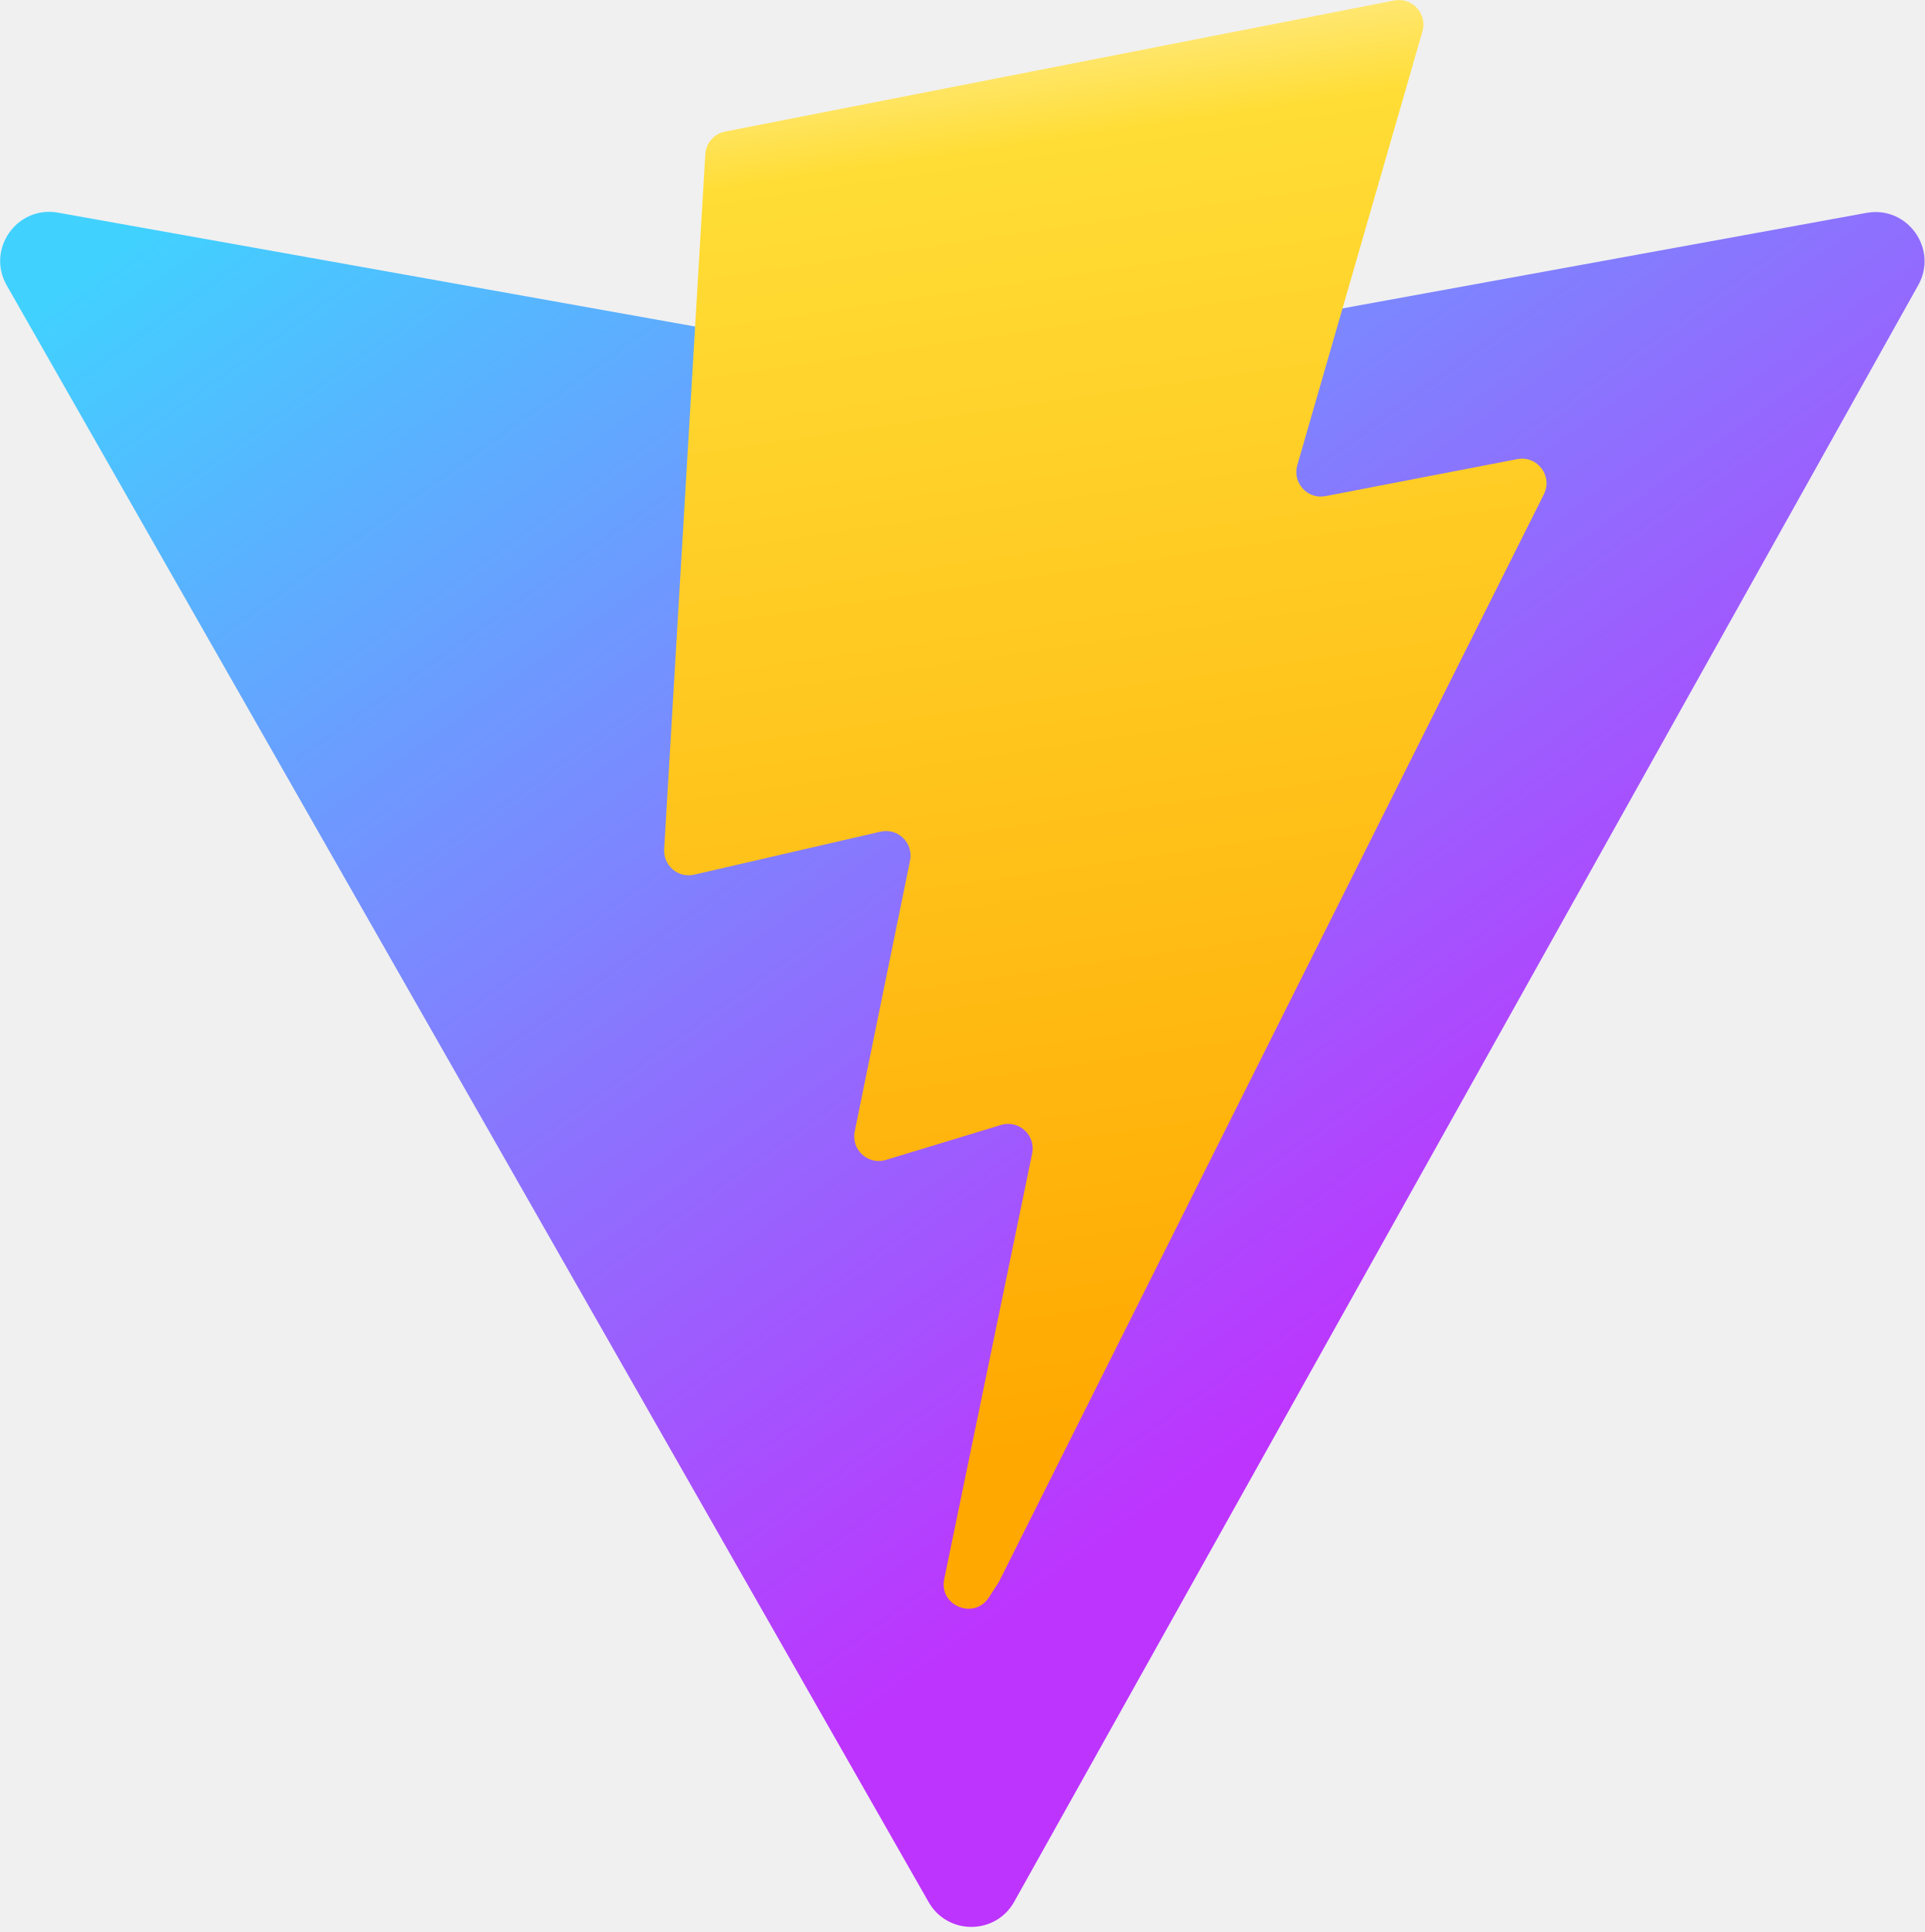
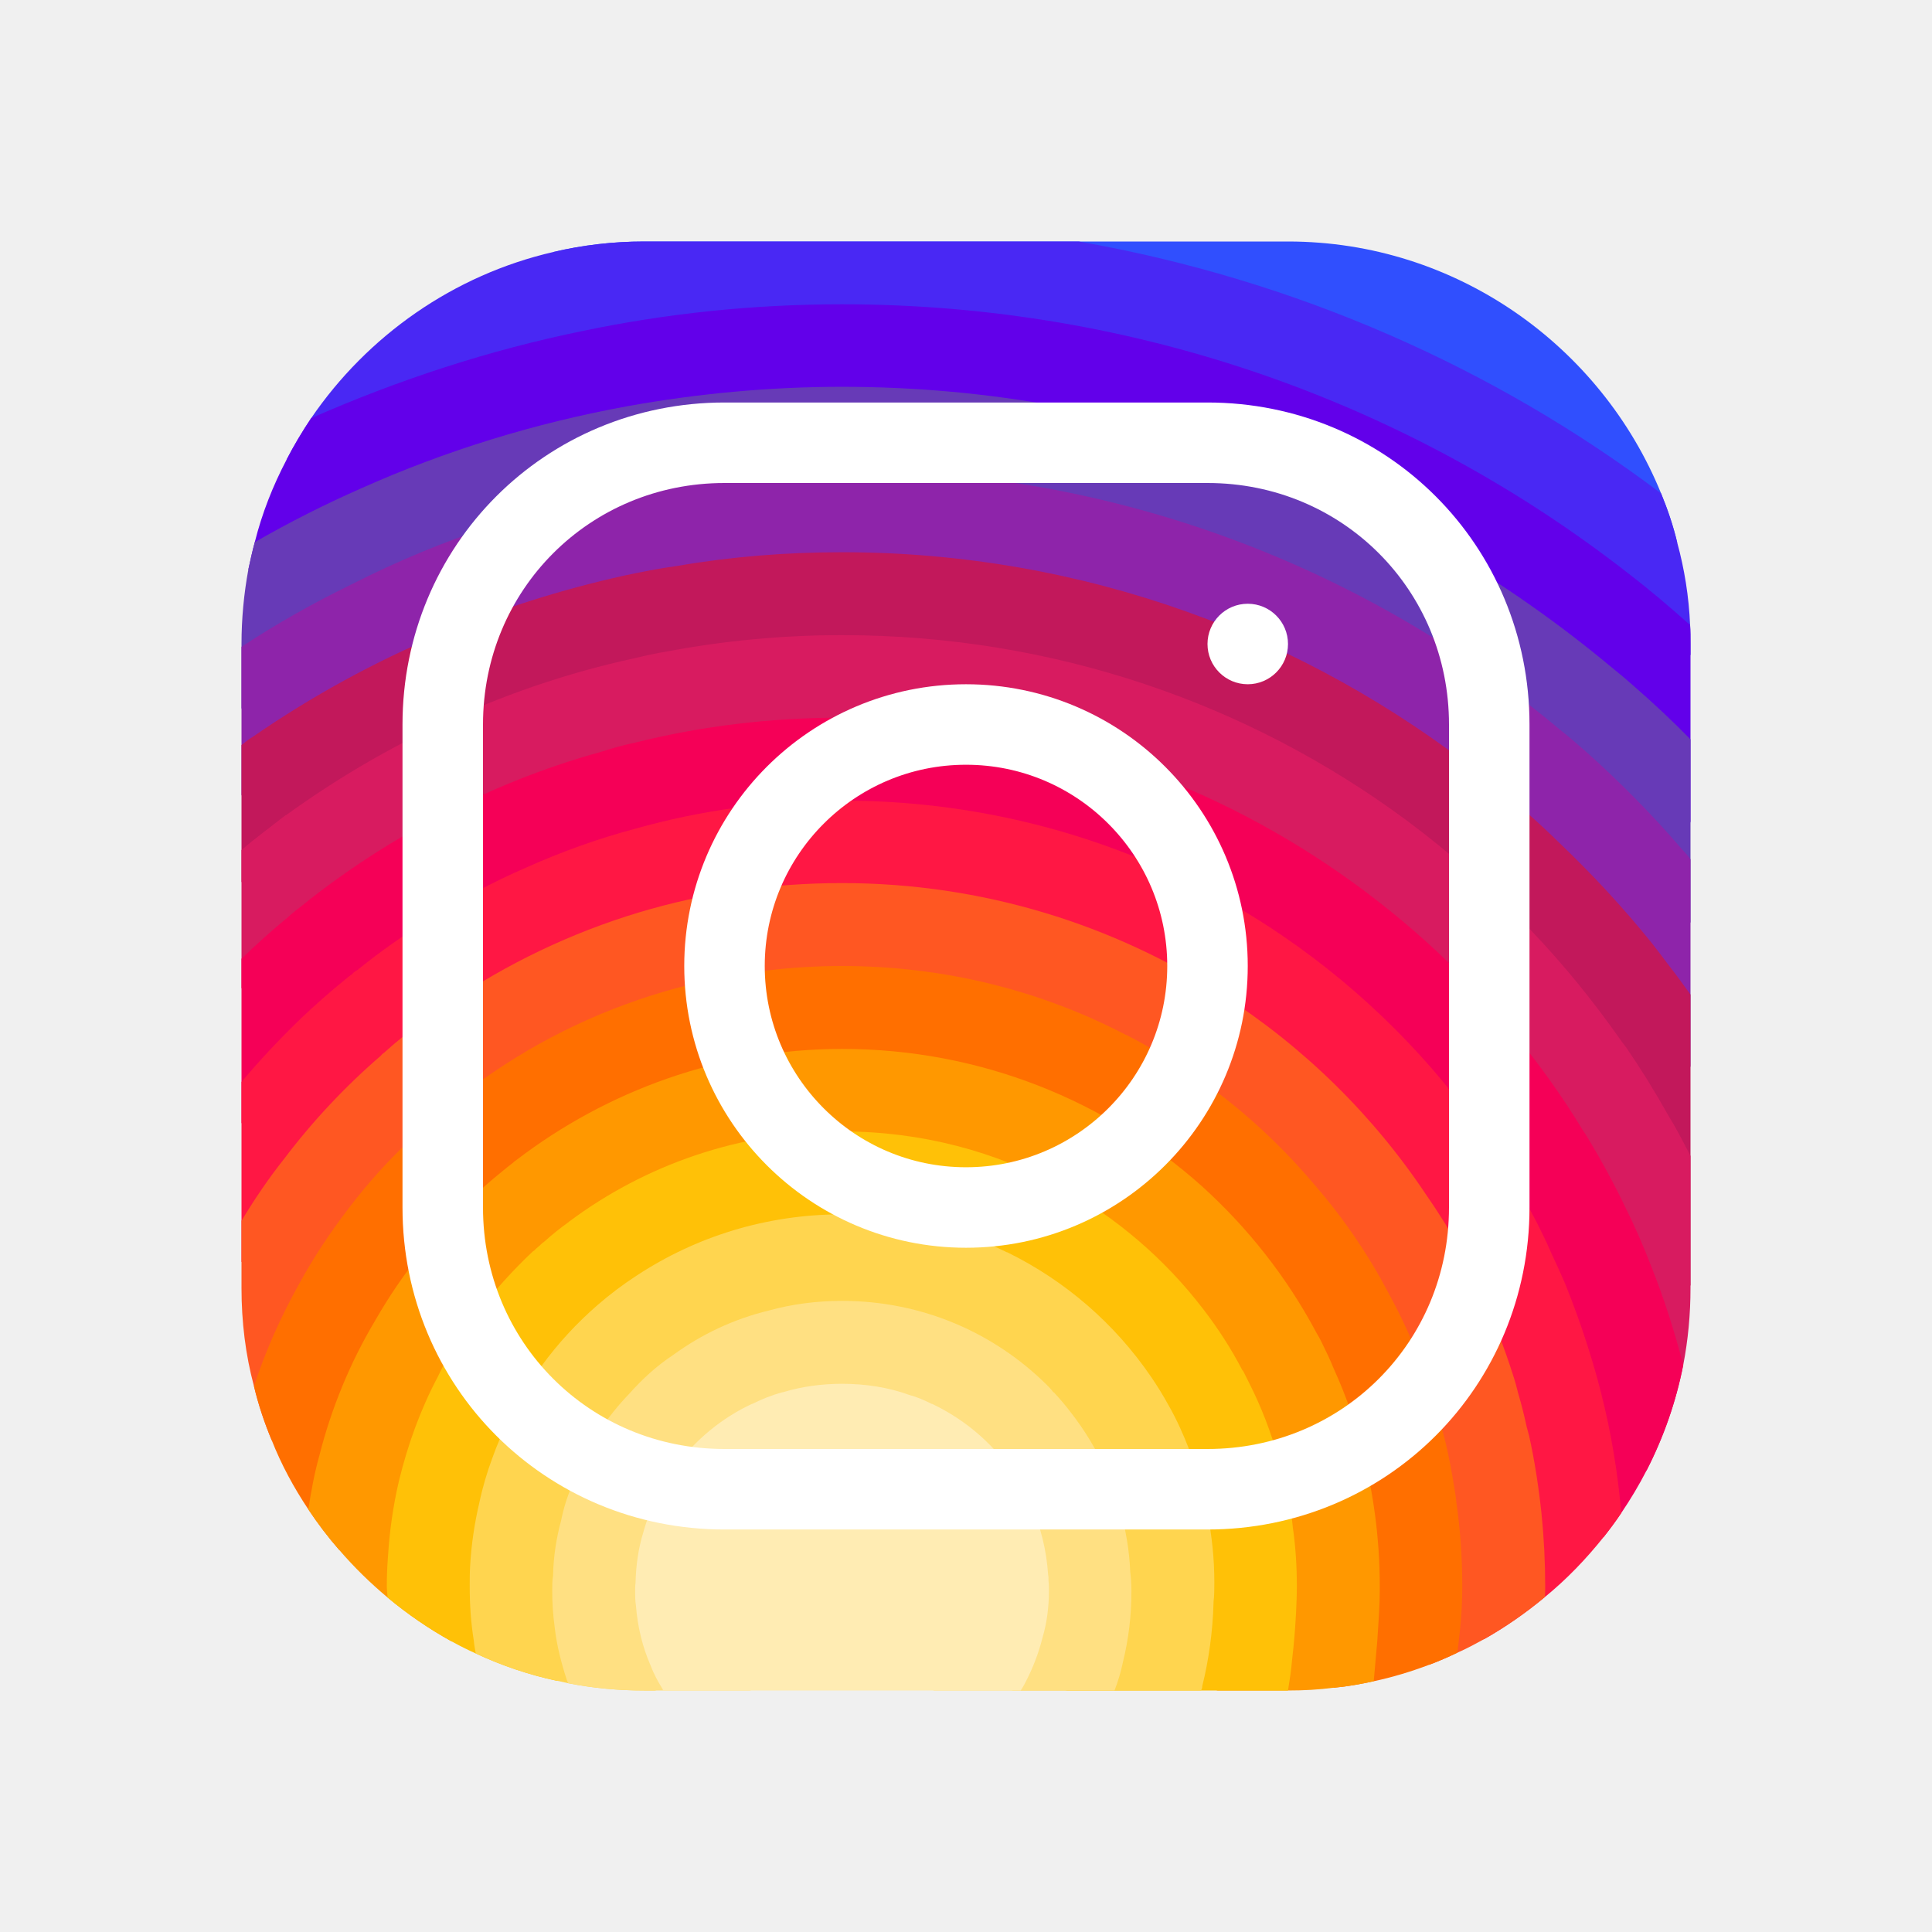
- <svg xmlns="http://www.w3.org/2000/svg" aria-hidden="true" role="img" class="iconify iconify--logos" width="31.88" height="32" preserveAspectRatio="xMidYMid meet" viewBox="0 0 256 257">
-   <defs>
-     <linearGradient id="IconifyId1813088fe1fbc01fb466" x1="-.828%" x2="57.636%" y1="7.652%" y2="78.411%">
-       <stop offset="0%" stop-color="#41D1FF" />
-       <stop offset="100%" stop-color="#BD34FE" />
-     </linearGradient>
-     <linearGradient id="IconifyId1813088fe1fbc01fb467" x1="43.376%" x2="50.316%" y1="2.242%" y2="89.03%">
-       <stop offset="0%" stop-color="#FFEA83" />
-       <stop offset="8.333%" stop-color="#FFDD35" />
-       <stop offset="100%" stop-color="#FFA800" />
-     </linearGradient>
-   </defs>
-   <path fill="url(#IconifyId1813088fe1fbc01fb466)" d="M255.153 37.938L134.897 252.976c-2.483 4.44-8.862 4.466-11.382.048L.875 37.958c-2.746-4.814 1.371-10.646 6.827-9.67l120.385 21.517a6.537 6.537 0 0 0 2.322-.004l117.867-21.483c5.438-.991 9.574 4.796 6.877 9.62Z" />
-   <path fill="url(#IconifyId1813088fe1fbc01fb467)" d="M185.432.063L96.44 17.501a3.268 3.268 0 0 0-2.634 3.014l-5.474 92.456a3.268 3.268 0 0 0 3.997 3.378l24.777-5.718c2.318-.535 4.413 1.507 3.936 3.838l-7.361 36.047c-.495 2.426 1.782 4.5 4.151 3.78l15.304-4.649c2.372-.72 4.652 1.36 4.15 3.788l-11.698 56.621c-.732 3.542 3.979 5.473 5.943 2.437l1.313-2.028l72.516-144.72c1.215-2.423-.88-5.186-3.54-4.672l-25.505 4.922c-2.396.462-4.435-1.77-3.759-4.114l16.646-57.705c.677-2.35-1.37-4.583-3.769-4.113Z" />
+ <svg xmlns="http://www.w3.org/2000/svg" x="0px" y="0px" width="100" height="100" viewBox="0 0 48 48" style="enable-background:new 0 0 48 48;; ">
+   <style type="text/css">	.st0{fill:#304FFE;}	.st1{fill:#4928F4;}	.st2{fill:#6200EA;}	.st3{fill:#673AB7;}	.st4{fill:#8E24AA;}	.st5{fill:#C2185B;}	.st6{fill:#D81B60;}	.st7{fill:#F50057;}	.st8{fill:#FF1744;}	.st9{fill:#FF5722;}	.st10{fill:#FF6F00;}	.st11{fill:#FF9800;}	.st12{fill:#FFC107;}	.st13{fill:#FFD54F;}	.st14{fill:#FFE082;}	.st15{fill:#FFECB3;}	.st16{fill:none;stroke:#FFFFFF;stroke-width:2;stroke-linecap:round;stroke-linejoin:round;stroke-miterlimit:10;}	.st17{fill:#FFFFFF;}</style>
+   <g id="Bottom_1_">
+     <path class="st0" d="M41.67,13.48c-0.4,0.26-0.97,0.5-1.21,0.77c-0.09,0.09-0.14,0.19-0.12,0.29v1.03l-0.3,1.01l-0.3,1l-0.33,1.1  l-0.68,2.25l-0.66,2.22l-0.5,1.67c0,0.26-0.01,0.52-0.03,0.77c-0.07,0.96-0.27,1.88-0.59,2.74c-0.19,0.53-0.42,1.04-0.7,1.52  c-0.1,0.19-0.22,0.38-0.34,0.56c-0.4,0.63-0.88,1.21-1.41,1.72c-0.41,0.41-0.86,0.79-1.35,1.11c0,0,0,0-0.01,0  c-0.08,0.07-0.17,0.13-0.27,0.18c-0.31,0.21-0.64,0.39-0.98,0.55c-0.23,0.12-0.46,0.22-0.7,0.31c-0.05,0.03-0.11,0.05-0.16,0.07  c-0.57,0.27-1.23,0.45-1.89,0.54c-0.04,0.01-0.07,0.01-0.11,0.02c-0.4,0.07-0.79,0.13-1.19,0.16c-0.18,0.02-0.37,0.03-0.55,0.03  l-0.71-0.04l-3.42-0.18c0-0.01-0.01,0-0.01,0l-1.72-0.09c-0.13,0-0.27,0-0.4-0.01c-0.54-0.02-1.06-0.08-1.58-0.19  c-0.01,0-0.01,0-0.01,0c-0.95-0.18-1.86-0.5-2.71-0.93c-0.47-0.24-0.93-0.51-1.36-0.82c-0.18-0.13-0.35-0.27-0.52-0.42  c-0.48-0.4-0.91-0.83-1.31-1.27c-0.06-0.06-0.11-0.12-0.16-0.18c-0.06-0.06-0.12-0.13-0.17-0.19c-0.38-0.48-0.7-0.97-0.96-1.49  c-0.24-0.46-0.43-0.95-0.58-1.49c-0.06-0.19-0.11-0.37-0.15-0.57c-0.01-0.01-0.02-0.03-0.02-0.05c-0.1-0.41-0.19-0.84-0.24-1.27  c-0.06-0.33-0.09-0.66-0.09-1c-0.02-0.13-0.02-0.27-0.02-0.4l1.91-2.95l1.87-2.88l0.85-1.31l0.77-1.18l0.26-0.41v-1.03  c0.02-0.23,0.03-0.47,0.02-0.69c-0.01-0.7-0.15-1.38-0.38-2.03c-0.22-0.69-0.53-1.34-0.85-1.94c-0.38-0.69-0.78-1.31-1.11-1.87  C14,7.4,13.66,6.73,13.75,6.26C14.47,6.09,15.23,6,16,6h16c4.18,0,7.78,2.6,9.27,6.26C41.43,12.65,41.57,13.06,41.67,13.48z" />
+     <path class="st1" d="M42,16v0.27l-1.38,0.8l-0.88,0.51l-0.97,0.56l-1.94,1.13l-1.9,1.1l-1.94,1.12l-0.77,0.45  c0,0.48-0.12,0.92-0.34,1.32c-0.31,0.58-0.83,1.06-1.49,1.47c-0.67,0.41-1.49,0.74-2.41,0.98c0,0,0-0.01-0.01,0  c-3.56,0.92-8.42,0.5-10.78-1.26c-0.66-0.49-1.12-1.09-1.32-1.78c-0.06-0.23-0.09-0.48-0.09-0.73v-7.19  c0.01-0.15-0.09-0.3-0.27-0.45c-0.54-0.43-1.81-0.84-3.23-1.25c-1.11-0.31-2.3-0.62-3.3-0.92c-0.79-0.24-1.46-0.48-1.86-0.71  c0.18-0.35,0.39-0.7,0.61-1.03c1.4-2.05,3.54-3.56,6.02-4.13C14.47,6.09,15.23,6,16,6h10.8c5.37,0.94,10.32,3.13,14.47,6.26  c0.16,0.39,0.3,0.8,0.4,1.22c0.18,0.66,0.29,1.34,0.32,2.05C42,15.68,42,15.84,42,16z" />
+     <path class="st2" d="M42,16v4.41l-0.22,0.68l-0.75,2.33l-0.78,2.4l-0.41,1.28l-0.38,1.19l-0.37,1.13l-0.36,1.12l-0.19,0.59  l-0.25,0.78c0,0.76-0.02,1.43-0.07,2c-0.01,0.06-0.02,0.12-0.02,0.18c-0.06,0.53-0.14,0.98-0.27,1.36  c-0.01,0.06-0.03,0.12-0.05,0.17c-0.26,0.72-0.65,1.18-1.23,1.48c-0.14,0.08-0.3,0.14-0.47,0.2c-0.53,0.18-1.2,0.27-2.02,0.32  c-0.6,0.04-1.29,0.05-2.07,0.05H31.4l-1.19-0.05L30,37.61l-2.17-0.09l-2.2-0.09l-7.25-0.3l-1.88-0.08h-0.26  c-0.78-0.01-1.45-0.06-2.03-0.14c-0.84-0.13-1.49-0.35-1.98-0.68c-0.7-0.45-1.11-1.11-1.35-2.03c-0.06-0.22-0.11-0.45-0.14-0.7  c-0.1-0.58-0.15-1.25-0.18-2c0-0.15,0-0.3-0.01-0.46c-0.01-0.01,0-0.01,0-0.01v-0.58c-0.01-0.29-0.01-0.59-0.01-0.9l0.05-1.61  l0.03-1.15l0.04-1.34v-0.19l0.07-2.46l0.07-2.46l0.07-2.31l0.06-2.27l0.02-0.6c0-0.31-1.05-0.49-2.22-0.64  c-0.93-0.12-1.95-0.23-2.56-0.37c0.05-0.23,0.1-0.46,0.16-0.68c0.18-0.72,0.45-1.4,0.79-2.05c0.18-0.35,0.39-0.7,0.61-1.03  c2.16-0.95,4.41-1.69,6.76-2.17c2.06-0.43,4.21-0.66,6.43-0.66c7.36,0,14.16,2.49,19.54,6.69c0.52,0.4,1.03,0.83,1.53,1.28  C42,15.68,42,15.84,42,16z" />
+     <path class="st3" d="M42,18.37v4.54l-0.55,1.06l-1.05,2.05l-0.56,1.08l-0.51,0.99l-0.22,0.43c0,0.31,0,0.61-0.02,0.9  c0,0.43-0.02,0.84-0.05,1.22c-0.04,0.45-0.1,0.86-0.16,1.24c-0.15,0.79-0.36,1.47-0.66,2.03c-0.04,0.07-0.08,0.14-0.12,0.2  c-0.11,0.18-0.24,0.35-0.38,0.51c-0.18,0.22-0.38,0.41-0.61,0.57c-0.34,0.26-0.74,0.47-1.2,0.63c-0.57,0.21-1.23,0.35-2.01,0.43  c-0.51,0.05-1.07,0.08-1.68,0.08l-0.42,0.02l-2.08,0.12h-0.01L27.5,36.6l-2.25,0.13l-3.1,0.18l-3.77,0.22l-0.55,0.03  c-0.51,0-0.99-0.03-1.45-0.09c-0.05-0.01-0.09-0.02-0.14-0.02c-0.68-0.11-1.3-0.29-1.86-0.54c-0.68-0.3-1.27-0.7-1.77-1.18  c-0.44-0.43-0.82-0.92-1.13-1.47c-0.07-0.13-0.14-0.25-0.2-0.39c-0.3-0.59-0.54-1.25-0.72-1.97c-0.03-0.12-0.06-0.25-0.08-0.38  c-0.06-0.23-0.11-0.47-0.14-0.72c-0.11-0.64-0.17-1.32-0.2-2.03v-0.01c-0.01-0.29-0.02-0.57-0.02-0.87l-0.49-1.17l-0.07-0.18  L9.5,25.99L8.75,24.2l-0.12-0.29l-0.72-1.73l-0.8-1.93c0,0,0,0-0.01,0L6.29,18.3L6,17.59V16c0-0.63,0.06-1.25,0.17-1.85  c0.05-0.23,0.1-0.46,0.16-0.68c0.85-0.49,1.74-0.94,2.65-1.34c2.08-0.93,4.31-1.62,6.62-2.04c1.72-0.31,3.51-0.48,5.32-0.48  c7.31,0,13.94,2.65,19.12,6.97c0.2,0.16,0.39,0.32,0.58,0.49C41.09,17.48,41.55,17.91,42,18.37z" />
+     <path class="st4" d="M42,21.35v5.14l-0.57,1.19l-1.08,2.25l-0.01,0.03c0,0.43-0.02,0.82-0.05,1.17c-0.1,1.15-0.38,1.88-0.84,2.33  c-0.33,0.34-0.74,0.53-1.25,0.63c-0.03,0.01-0.07,0.01-0.1,0.02c-0.16,0.03-0.33,0.05-0.51,0.05c-0.62,0.06-1.35,0.02-2.19-0.04  c-0.09,0-0.19-0.01-0.29-0.02c-0.61-0.04-1.26-0.08-1.98-0.11c-0.39-0.01-0.8-0.02-1.22-0.02h-0.02l-1.01,0.08h-0.01l-2.27,0.16  l-2.59,0.2l-0.38,0.03l-3.03,0.22l-1.57,0.12l-1.55,0.11c-0.27,0-0.53,0-0.79-0.01c0,0-0.01-0.01-0.01,0  c-1.13-0.02-2.14-0.09-3.04-0.26c-0.83-0.14-1.56-0.36-2.18-0.69c-0.64-0.31-1.17-0.75-1.6-1.31c-0.41-0.55-0.71-1.24-0.9-2.07  c0-0.01,0-0.01,0-0.01c-0.14-0.67-0.22-1.45-0.22-2.33l-0.15-0.27L9.7,26.35l-0.13-0.22L9.5,25.99l-0.93-1.65l-0.46-0.83  l-0.58-1.03l-1-1.79L6,19.75v-3.68c0.88-0.58,1.79-1.09,2.73-1.55c1.14-0.58,2.32-1.07,3.55-1.47c1.34-0.44,2.74-0.79,4.17-1.02  c1.45-0.24,2.94-0.36,4.47-0.36c6.8,0,13.04,2.43,17.85,6.47c0.22,0.17,0.43,0.36,0.64,0.54c0.84,0.75,1.64,1.56,2.37,2.41  C41.86,21.18,41.94,21.26,42,21.35z" />
+     <path class="st5" d="M42,24.71v7.23c-0.24-0.14-0.57-0.31-0.98-0.49c-0.22-0.11-0.47-0.22-0.73-0.32  c-0.38-0.17-0.79-0.33-1.25-0.49c-0.1-0.04-0.2-0.07-0.31-0.1c-0.18-0.07-0.37-0.13-0.56-0.19c-0.59-0.18-1.24-0.35-1.92-0.5  c-0.26-0.05-0.53-0.1-0.8-0.14c-0.87-0.15-1.8-0.24-2.77-0.25c-0.08-0.01-0.17-0.01-0.25-0.01l-2.57,0.02l-3.5,0.02h-0.01  l-7.49,0.06c-2.38,0-3.84,0.57-4.72,0.8c0,0-0.01,0-0.01,0.01c-0.93,0.24-1.22,0.09-1.3-1.54c-0.02-0.45-0.03-1.03-0.03-1.74  l-0.56-0.43l-0.98-0.74l-0.6-0.46l-0.12-0.09L8.88,24.1l-0.25-0.19l-0.52-0.4l-0.96-0.72L6,21.91v-3.4  c0.1-0.08,0.19-0.15,0.29-0.21c1.45-1,3-1.85,4.64-2.54c1.46-0.62,3-1.11,4.58-1.46c0.43-0.09,0.87-0.18,1.32-0.24  c1.33-0.23,2.7-0.34,4.09-0.34c6.01,0,11.53,2.09,15.91,5.55c0.66,0.52,1.3,1.07,1.9,1.66c0.82,0.78,1.59,1.61,2.3,2.49  c0.14,0.18,0.28,0.36,0.42,0.55C41.64,24.21,41.82,24.46,42,24.71z" />
+     <path class="st6" d="M42,28.72V32c0,0.65-0.06,1.29-0.18,1.91c-0.18,0.92-0.49,1.8-0.91,2.62c-0.22,0.05-0.47,0.05-0.75,0.01  c-0.63-0.11-1.37-0.44-2.17-0.87c-0.04-0.01-0.08-0.03-0.11-0.05c-0.25-0.13-0.51-0.27-0.77-0.43c-0.53-0.29-1.09-0.61-1.65-0.91  c-0.12-0.06-0.24-0.12-0.35-0.18c-0.64-0.33-1.3-0.63-1.96-0.86c0,0,0,0-0.01,0c-0.14-0.05-0.29-0.1-0.44-0.14  c-0.57-0.16-1.15-0.26-1.71-0.26l-1.1-0.32l-4.87-1.41c0,0,0,0-0.01,0l-2.99-0.87h-0.01l-1.3-0.38c-3.76,0-6.07,1.6-7.19,0.99  c-0.44-0.23-0.7-0.81-0.79-1.95c-0.03-0.32-0.04-0.68-0.04-1.1l-1.17-0.57l-0.05-0.02h-0.01l-0.84-0.42L9.7,26.35l-0.07-0.03  l-0.17-0.09L7.5,25.28L6,24.55v-3.43c0.17-0.15,0.35-0.29,0.53-0.43c0.19-0.15,0.38-0.29,0.57-0.44c0.01,0,0.01,0,0.01,0  c1.18-0.85,2.43-1.6,3.76-2.22c1.55-0.74,3.2-1.31,4.91-1.68c0.25-0.06,0.51-0.12,0.77-0.16c1.42-0.27,2.88-0.41,4.37-0.41  c5.27,0,10.11,1.71,14.01,4.59c1.13,0.84,2.18,1.77,3.14,2.78c0.79,0.83,1.52,1.73,2.18,2.67c0.05,0.07,0.1,0.14,0.15,0.2  c0.37,0.54,0.71,1.09,1.03,1.66C41.64,28.02,41.82,28.37,42,28.72z" />
+     <path class="st7" d="M41.82,33.91c-0.18,0.92-0.49,1.8-0.91,2.62c-0.19,0.37-0.4,0.72-0.63,1.06c-0.14,0.21-0.29,0.41-0.44,0.6  c-0.36-0.14-0.89-0.34-1.54-0.56c0,0,0,0,0-0.01c-0.49-0.17-1.05-0.35-1.65-0.52c-0.17-0.05-0.34-0.1-0.52-0.15  c-0.71-0.19-1.45-0.36-2.17-0.46c-0.6-0.1-1.19-0.16-1.74-0.16l-0.46-0.13h-0.01l-2.42-0.7l-1.49-0.43l-1.66-0.48h-0.01l-0.54-0.15  l-6.53-1.88l-1.88-0.54l-1.4-0.33l-2.28-0.54l-0.28-0.07c0,0,0,0-0.01,0l-2.29-0.53c0-0.01,0-0.01,0-0.01l-0.41-0.09l-0.21-0.05  l-1.67-0.39l-0.19-0.05l-1.42-1.17L6,27.9v-4.08c0.37-0.36,0.75-0.7,1.15-1.03c0.12-0.11,0.25-0.21,0.38-0.31  c0.12-0.1,0.25-0.2,0.38-0.3c0.91-0.69,1.87-1.31,2.89-1.84c1.3-0.7,2.68-1.26,4.13-1.66c0.28-0.09,0.56-0.17,0.85-0.23  c1.64-0.41,3.36-0.62,5.14-0.62c4.47,0,8.63,1.35,12.07,3.66c1.71,1.15,3.25,2.53,4.55,4.1c0.66,0.79,1.26,1.62,1.79,2.5  c0.05,0.07,0.09,0.13,0.13,0.2c0.32,0.53,0.62,1.08,0.89,1.64c0.25,0.5,0.47,1,0.67,1.52C41.34,32.25,41.6,33.07,41.82,33.91z" />
+     <path class="st8" d="M40.28,37.59c-0.14,0.21-0.29,0.41-0.44,0.6c-0.44,0.55-0.92,1.05-1.46,1.49c-0.47,0.39-0.97,0.74-1.5,1.04  c-0.2-0.05-0.4-0.11-0.61-0.19c-0.66-0.23-1.35-0.61-1.99-1.01c-0.96-0.61-1.79-1.27-2.16-1.57c-0.14-0.12-0.21-0.18-0.21-0.18  l-1.7-0.15L30,37.6l-2.2-0.19l-2.28-0.2l-3.37-0.3l-5.34-0.47l-0.02-0.01l-1.88-0.91l-1.9-0.92l-1.53-0.74l-0.33-0.16l-0.41-0.2  l-1.42-0.69L7.43,31.9l-0.59-0.29L6,31.35v-4.47c0.47-0.56,0.97-1.09,1.5-1.6c0.34-0.32,0.7-0.64,1.07-0.94  c0.06-0.05,0.12-0.1,0.18-0.14c0.04-0.05,0.09-0.08,0.13-0.1c0.59-0.48,1.21-0.91,1.85-1.3c0.74-0.47,1.52-0.89,2.33-1.24  c0.87-0.39,1.78-0.72,2.72-0.97c1.63-0.46,3.36-0.7,5.14-0.7c4.08,0,7.85,1.24,10.96,3.37c1.99,1.36,3.71,3.08,5.07,5.07  c0.45,0.64,0.85,1.32,1.22,2.02c0.13,0.26,0.26,0.52,0.37,0.78c0.12,0.25,0.23,0.5,0.34,0.75c0.21,0.52,0.4,1.04,0.57,1.58  c0.32,1,0.56,2.02,0.71,3.08C40.21,36.89,40.25,37.24,40.28,37.59z" />
+     <path class="st9" d="M38.39,39.42c0,0.08,0,0.17-0.01,0.26c-0.47,0.39-0.97,0.74-1.5,1.04c-0.22,0.12-0.44,0.24-0.67,0.34  c-0.23,0.11-0.46,0.21-0.7,0.3c-0.34-0.18-0.8-0.4-1.29-0.61c-0.69-0.31-1.44-0.59-2.02-0.68c-0.14-0.03-0.27-0.04-0.39-0.04  l-1.64-0.21h-0.02l-2.04-0.27l-2.06-0.27l-0.96-0.12l-7.56-0.98c-0.49,0-1.01-0.03-1.55-0.1c-0.66-0.06-1.35-0.16-2.04-0.3  c-0.68-0.12-1.37-0.28-2.03-0.45c-0.69-0.16-1.37-0.35-2-0.53c-0.73-0.22-1.41-0.43-1.98-0.62c-0.47-0.15-0.87-0.29-1.18-0.4  c-0.18-0.43-0.33-0.88-0.44-1.34C6.1,33.66,6,32.84,6,32v-1.67c0.32-0.53,0.67-1.05,1.06-1.54c0.71-0.94,1.52-1.8,2.4-2.56  c0.03-0.04,0.07-0.07,0.1-0.09l0.01-0.01c0.31-0.28,0.63-0.53,0.97-0.77c0.04-0.04,0.08-0.07,0.12-0.1  c0.16-0.12,0.33-0.24,0.51-0.35c1.43-0.97,3.01-1.73,4.7-2.24c1.6-0.48,3.29-0.73,5.05-0.73c3.49,0,6.75,1.03,9.47,2.79  c2.01,1.29,3.74,2.99,5.06,4.98c0.16,0.23,0.31,0.46,0.46,0.7c0.69,1.17,1.26,2.43,1.68,3.75c0.05,0.15,0.09,0.3,0.13,0.46  c0.08,0.27,0.15,0.55,0.21,0.83c0.02,0.07,0.04,0.14,0.06,0.22c0.14,0.63,0.24,1.29,0.31,1.95c0,0.01,0,0.01,0,0.01  C38.36,38.22,38.39,38.82,38.39,39.42z" />
+     <path class="st10" d="M36.33,39.42c0,0.35-0.02,0.73-0.06,1.11c-0.02,0.18-0.04,0.36-0.06,0.53c-0.23,0.11-0.46,0.21-0.7,0.3  c-0.45,0.17-0.91,0.31-1.38,0.41c-0.32,0.07-0.65,0.13-0.98,0.16h-0.01c-0.31-0.19-0.67-0.42-1.04-0.68  c-0.67-0.47-1.37-1-1.93-1.43c-0.01-0.01-0.01-0.01-0.02-0.02c-0.59-0.45-1.01-0.79-1.01-0.79l-1.06,0.04l-2.04,0.07l-0.95,0.04  l-3.82,0.14l-3.23,0.12c-0.21,0.01-0.46,0.01-0.77,0h-0.01c-0.42-0.01-0.92-0.04-1.47-0.09c-0.64-0.05-1.34-0.11-2.05-0.18  c-0.69-0.08-1.39-0.16-2.06-0.24c-0.74-0.08-1.44-0.17-2.04-0.25c-0.47-0.06-0.88-0.11-1.21-0.15c-0.28-0.32-0.53-0.65-0.77-1.01  c-0.36-0.54-0.67-1.11-0.91-1.72c-0.18-0.43-0.33-0.88-0.44-1.34c0.29-0.89,0.67-1.73,1.12-2.54c0.36-0.66,0.78-1.29,1.24-1.89  c0.45-0.59,0.94-1.14,1.47-1.64v-0.01c0.15-0.15,0.3-0.29,0.45-0.42c0.28-0.26,0.57-0.5,0.87-0.73h0.01  c0.01-0.02,0.02-0.02,0.03-0.03c0.24-0.19,0.49-0.36,0.74-0.53c1.48-1.01,3.15-1.76,4.95-2.2c1.19-0.29,2.44-0.45,3.73-0.45  c2.54,0,4.94,0.61,7.05,1.71h0.01c1.81,0.93,3.41,2.21,4.7,3.75c0.71,0.82,1.32,1.72,1.82,2.67c0.35,0.64,0.65,1.31,0.9,1.99  c0.02,0.06,0.04,0.11,0.06,0.16c0.17,0.5,0.32,1.02,0.45,1.54c0.09,0.37,0.16,0.75,0.22,1.13c0.02,0.12,0.04,0.23,0.05,0.35  C36.28,37.99,36.33,38.7,36.33,39.42z" />
+     <path class="st11" d="M34.28,39.42v0.1c0,0.34-0.03,0.77-0.06,1.23c-0.03,0.34-0.06,0.69-0.09,1.02c-0.32,0.07-0.65,0.13-0.98,0.16  h-0.01C32.76,41.98,32.39,42,32,42h-1.75l-0.38-0.11l-1.97-0.6l-2-0.6l-4.63-1.39l-2-0.6c0,0-0.83,0.33-2,0.72h-0.01  c-0.45,0.15-0.94,0.31-1.46,0.47c-0.65,0.19-1.34,0.38-2.02,0.53c-0.7,0.16-1.39,0.28-2.01,0.33c-0.19,0.02-0.38,0.03-0.55,0.03  c-0.56-0.31-1.1-0.68-1.59-1.09c-0.43-0.36-0.83-0.75-1.2-1.18c-0.28-0.32-0.53-0.65-0.77-1.01c0.07-0.45,0.15-0.89,0.27-1.32  c0.3-1.19,0.77-2.33,1.39-3.37c0.34-0.59,0.72-1.16,1.16-1.69c0.01-0.03,0.04-0.06,0.07-0.08c-0.01-0.01,0-0.01,0-0.01  c0.13-0.17,0.27-0.33,0.41-0.48c0-0.01,0-0.01,0-0.01c0.41-0.44,0.83-0.86,1.29-1.25c0.16-0.13,0.31-0.26,0.48-0.39  c0.03-0.03,0.06-0.05,0.1-0.08c2.25-1.72,5.06-2.76,8.09-2.76c3.44,0,6.57,1.29,8.94,3.41c1.14,1.03,2.11,2.26,2.84,3.63  c0.06,0.1,0.12,0.21,0.17,0.32c0.09,0.18,0.18,0.37,0.26,0.57c0.33,0.72,0.59,1.48,0.77,2.26c0.02,0.08,0.04,0.16,0.06,0.24  c0.08,0.37,0.15,0.75,0.2,1.13C34.24,38.21,34.28,38.81,34.28,39.42z" />
+     <path class="st12" d="M32.22,39.42c0,0.2-0.01,0.42-0.02,0.65c-0.02,0.37-0.05,0.77-0.1,1.18c-0.02,0.25-0.06,0.5-0.1,0.75h-5.48  l-1.06-0.17l-4.14-0.66l-0.59-0.09l-1.35-0.22c-0.59,0-1.87,0.26-3.22,0.51c-0.71,0.13-1.43,0.27-2.08,0.36  c-0.08,0.01-0.16,0.02-0.23,0.03h-0.01c-0.7-0.15-1.38-0.38-2.02-0.68c-0.2-0.09-0.4-0.19-0.6-0.3c-0.56-0.31-1.1-0.68-1.59-1.09  c-0.01-0.12-0.02-0.22-0.02-0.27c0-0.26,0.01-0.51,0.03-0.76c0.04-0.64,0.13-1.26,0.27-1.86c0.22-0.91,0.54-1.79,0.97-2.6  c0.08-0.17,0.17-0.34,0.27-0.5c0.04-0.08,0.09-0.15,0.13-0.23c0.18-0.29,0.38-0.57,0.58-0.85c0.42-0.55,0.89-1.07,1.39-1.54  c0.01,0,0.01,0,0.01,0c0.04-0.04,0.08-0.08,0.12-0.11c0.05-0.04,0.09-0.09,0.14-0.12c0.2-0.18,0.4-0.34,0.61-0.49  c0-0.01,0.01-0.01,0.01-0.01c1.89-1.41,4.23-2.24,6.78-2.24c1.98,0,3.82,0.5,5.43,1.38h0.01c1.38,0.76,2.58,1.79,3.53,3.03  c0.37,0.48,0.7,0.99,0.98,1.53h0.01c0.05,0.1,0.1,0.2,0.15,0.3c0.3,0.59,0.54,1.21,0.72,1.85h0.01c0.01,0.05,0.03,0.1,0.04,0.15  c0.12,0.43,0.22,0.87,0.29,1.32c0.01,0.09,0.02,0.19,0.03,0.28C32.19,38.43,32.22,38.92,32.22,39.42z" />
+     <path class="st13" d="M30.17,39.31c0,0.16,0,0.33-0.02,0.49v0.01c0,0.01,0,0.01,0,0.01c-0.02,0.72-0.12,1.43-0.28,2.07  c0,0.04-0.01,0.07-0.03,0.11h-4.67l-3.85-0.83l-0.51-0.11l-0.08,0.02l-4.27,0.88L16.27,42H16c-0.64,0-1.27-0.06-1.88-0.18  c-0.09-0.02-0.18-0.04-0.27-0.06h-0.01c-0.7-0.15-1.38-0.38-2.02-0.68c-0.02-0.11-0.04-0.22-0.05-0.33  c-0.07-0.43-0.1-0.88-0.1-1.33c0-0.17,0-0.34,0.01-0.51c0.03-0.54,0.11-1.07,0.23-1.58c0.08-0.38,0.19-0.75,0.32-1.1  c0.11-0.31,0.24-0.61,0.38-0.9c0.12-0.25,0.26-0.49,0.4-0.73c0.14-0.23,0.29-0.45,0.45-0.67c0.4-0.55,0.87-1.06,1.39-1.51  c0.3-0.26,0.63-0.51,0.97-0.73c1.46-0.96,3.21-1.52,5.1-1.52c0.37,0,0.73,0.02,1.08,0.07h0.02c1.07,0.12,2.07,0.42,2.99,0.87  c0.01,0,0.01,0,0.01,0c1.45,0.71,2.68,1.78,3.58,3.1c0.15,0.22,0.3,0.46,0.43,0.7c0.11,0.19,0.21,0.39,0.3,0.59  c0.14,0.31,0.27,0.64,0.38,0.97h0.01c0.11,0.37,0.21,0.74,0.28,1.13v0.01C30.11,38.16,30.17,38.73,30.17,39.31z" />
+     <path class="st14" d="M28.11,39.52v0.03c0,0.59-0.07,1.17-0.21,1.74c-0.05,0.24-0.12,0.48-0.21,0.71h-4.48l-2.29-0.63L18.63,42H16  c-0.64,0-1.27-0.06-1.88-0.18c-0.02-0.03-0.03-0.06-0.04-0.09c-0.14-0.43-0.25-0.86-0.3-1.31c-0.04-0.29-0.06-0.59-0.06-0.9  c0-0.12,0-0.25,0.02-0.37c0.01-0.47,0.08-0.93,0.2-1.37c0.06-0.3,0.15-0.59,0.27-0.87c0.04-0.14,0.1-0.27,0.17-0.4  c0.15-0.34,0.33-0.67,0.53-0.99c0.22-0.32,0.46-0.62,0.73-0.9c0.32-0.36,0.68-0.69,1.09-0.96c0.7-0.51,1.5-0.89,2.37-1.1  c0.58-0.16,1.19-0.24,1.82-0.24c2,0,3.79,0.8,5.09,2.09c0.05,0.05,0.11,0.11,0.16,0.18h0.01c0.14,0.15,0.27,0.3,0.4,0.47  c0.37,0.47,0.68,0.98,0.92,1.54c0.12,0.26,0.22,0.53,0.3,0.81c0.01,0.04,0.02,0.07,0.03,0.11c0.14,0.49,0.23,1,0.25,1.53  C28.1,39.2,28.11,39.36,28.11,39.52z" />
+     <path class="st15" d="M26.06,39.52c0,0.41-0.05,0.8-0.16,1.17c-0.1,0.4-0.25,0.78-0.44,1.14c-0.03,0.06-0.1,0.17-0.1,0.17h-8.88  c-0.01-0.01-0.02-0.03-0.02-0.04c-0.12-0.19-0.22-0.38-0.3-0.59c-0.2-0.46-0.32-0.96-0.36-1.48c-0.02-0.12-0.02-0.25-0.02-0.37  c0-0.06,0-0.13,0.01-0.19c0.01-0.44,0.07-0.86,0.19-1.25c0.1-0.36,0.23-0.69,0.4-1.01c0,0,0.01-0.01,0.01-0.02  c0.12-0.21,0.25-0.42,0.4-0.62c0.49-0.66,1.14-1.2,1.89-1.55c0.01,0,0.01,0,0.01,0c0.24-0.12,0.49-0.22,0.75-0.29c0,0,0,0,0.01,0  c0.46-0.14,0.96-0.21,1.47-0.21c0.59,0,1.16,0.09,1.68,0.28c0.19,0.05,0.37,0.13,0.55,0.22c0,0,0,0,0.01,0  c0.86,0.41,1.59,1.05,2.09,1.85c0.1,0.15,0.19,0.31,0.27,0.48c0.04,0.07,0.08,0.15,0.11,0.22c0.23,0.52,0.37,1.09,0.41,1.69  c0.01,0.05,0.01,0.1,0.01,0.16C26.06,39.36,26.06,39.44,26.06,39.52z" />
+   </g>
+   <g id="Camera">
+     <path class="st16" d="M30,11H18c-3.9,0-7,3.1-7,7v12c0,3.9,3.1,7,7,7h12c3.9,0,7-3.1,7-7V18C37,14.1,33.9,11,30,11z" />
+     <circle class="st17" cx="31" cy="16" r="1" />
+   </g>
+   <g id="Lens">
+     <circle class="st16" cx="24" cy="24" r="6" />
+   </g>
</svg>
